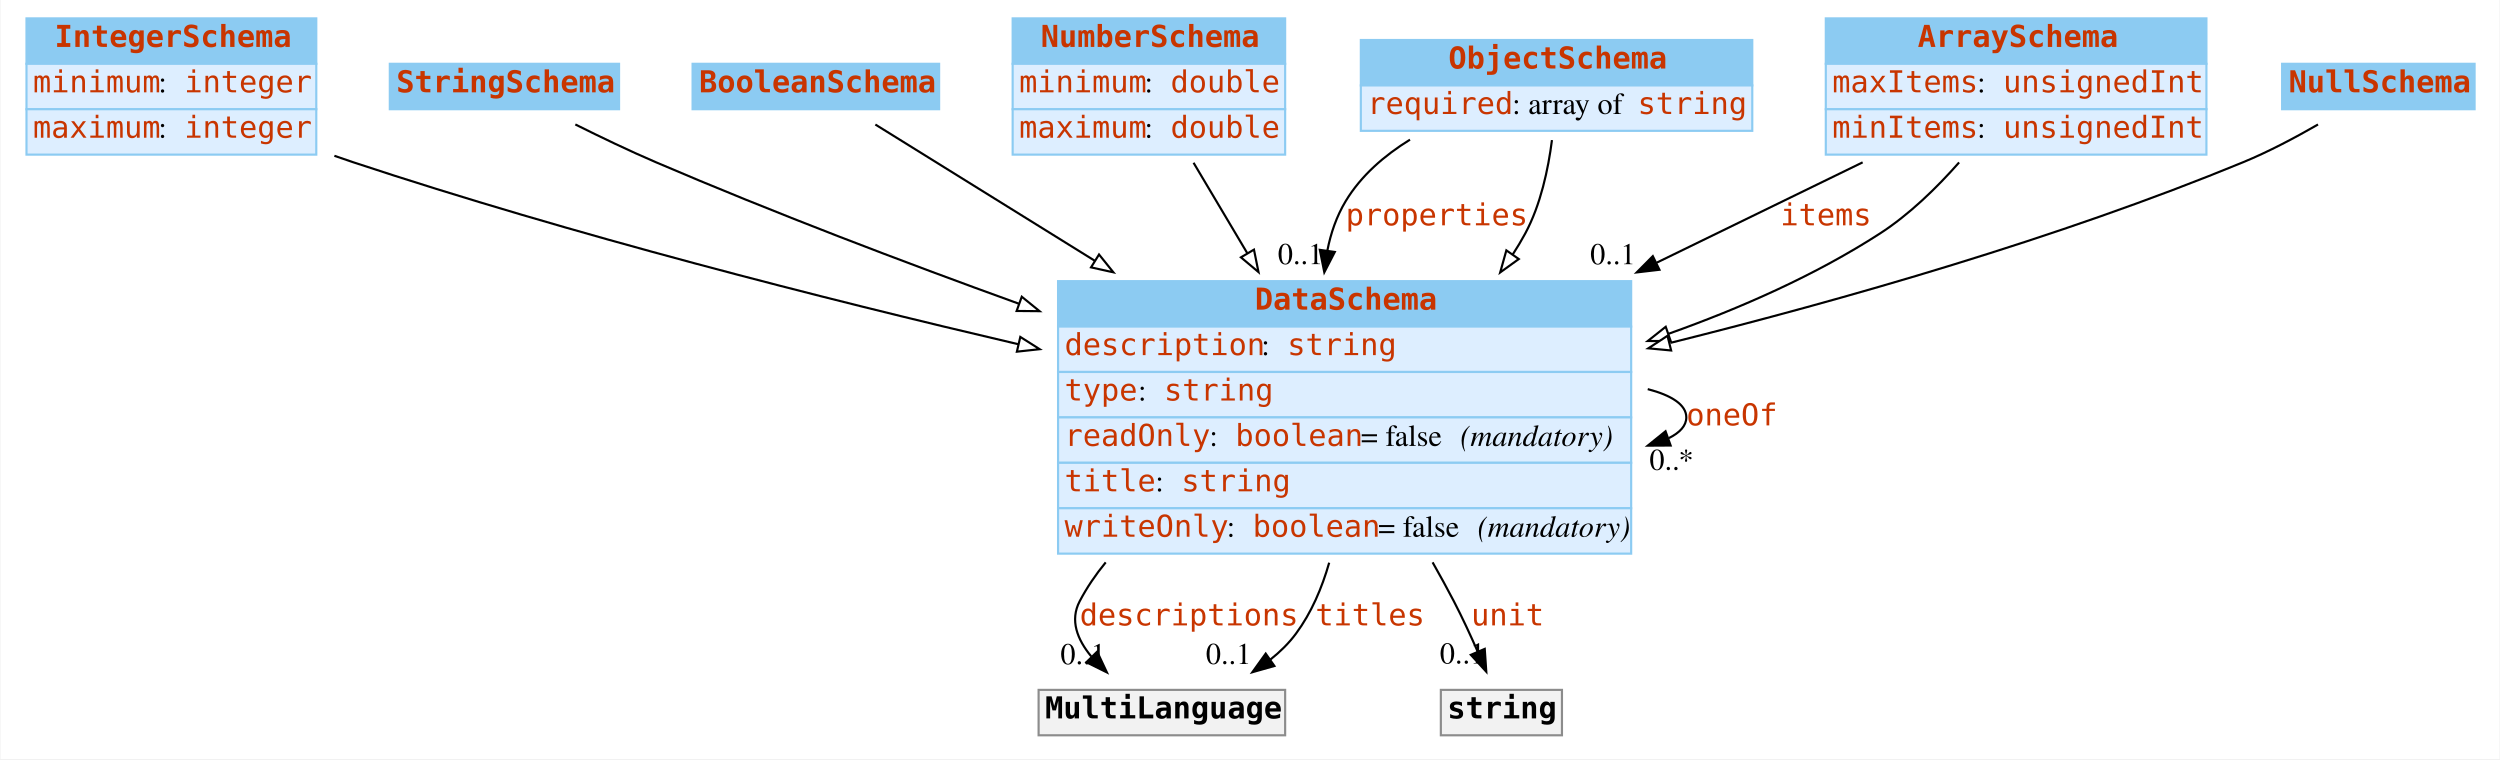
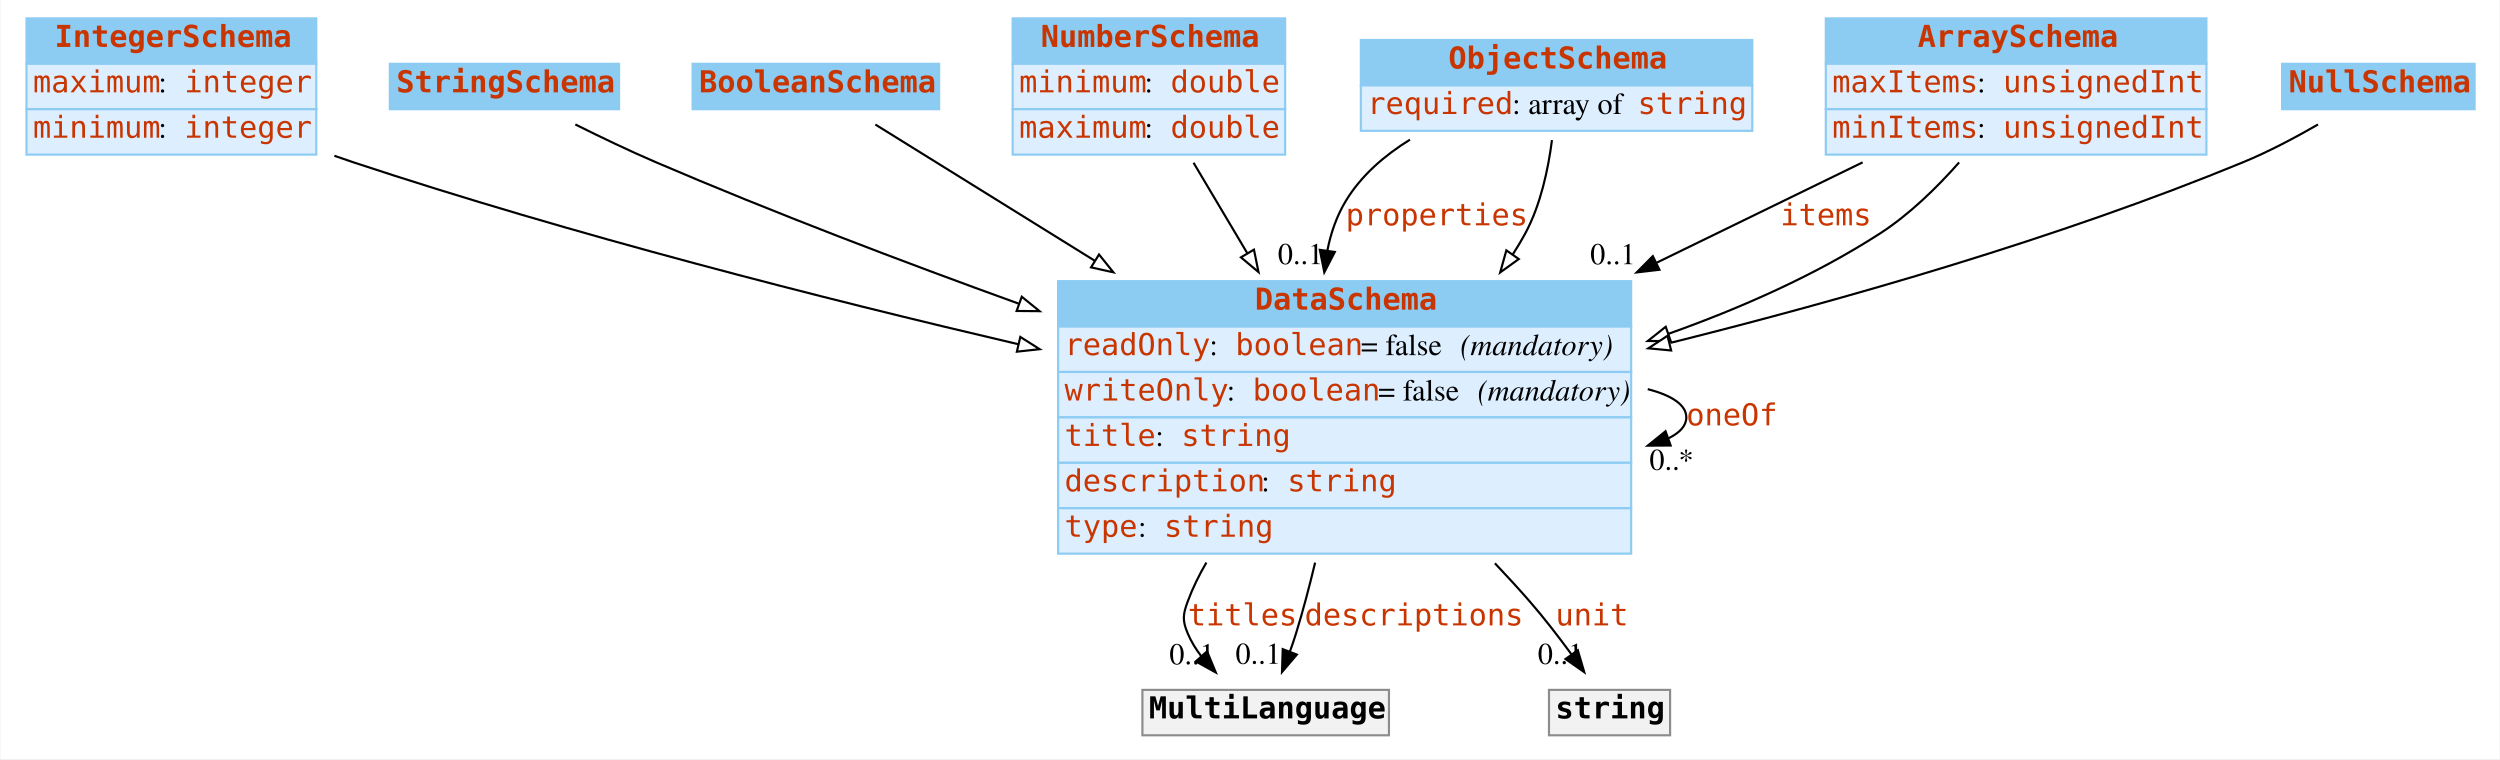
<svg xmlns="http://www.w3.org/2000/svg" width="1156pt" height="351pt" viewBox="0.00 0.00 1155.50 351.00">
  <g id="graph0" class="graph" transform="scale(1 1) rotate(0) translate(4 347)">
    <polygon fill="white" stroke="none" points="-4,4 -4,-347 1151.5,-347 1151.5,4 -4,4" />
    <g id="node1" class="node">
      <polygon fill="#8ccbf2" stroke="none" points="8,-317.5 8,-338.5 142,-338.5 142,-317.5 8,-317.5" />
      <polygon fill="none" stroke="#8ccbf2" points="8,-317.5 8,-338.5 142,-338.5 142,-317.5 8,-317.5" />
      <text text-anchor="start" x="21" y="-325.3" font-family="mono" font-weight="bold" font-size="14.00" fill="#c83500">IntegerSchema</text>
      <polygon fill="#ddeeff" stroke="none" points="8,-296.5 8,-317.5 142,-317.5 142,-296.5 8,-296.5" />
      <polygon fill="none" stroke="#8ccbf2" points="8,-296.5 8,-317.5 142,-317.5 142,-296.5 8,-296.5" />
-       <text text-anchor="start" x="11" y="-304.3" font-family="mono" font-size="14.00" fill="#c83500">minimum</text>
+       <text text-anchor="start" x="11" y="-304.3" font-family="mono" font-size="14.00" fill="#c83500">maximum</text>
      <text text-anchor="start" x="69" y="-304.3" font-family="Times,serif" font-size="14.00"> : </text>
      <text text-anchor="start" x="81" y="-304.3" font-family="mono" font-size="14.00" fill="#c83500">integer</text>
      <polygon fill="#ddeeff" stroke="none" points="8,-275.5 8,-296.5 142,-296.5 142,-275.5 8,-275.5" />
      <polygon fill="none" stroke="#8ccbf2" points="8,-275.5 8,-296.5 142,-296.5 142,-275.5 8,-275.5" />
-       <text text-anchor="start" x="11" y="-283.3" font-family="mono" font-size="14.00" fill="#c83500">maximum</text>
+       <text text-anchor="start" x="11" y="-283.3" font-family="mono" font-size="14.00" fill="#c83500">minimum</text>
      <text text-anchor="start" x="69" y="-283.3" font-family="Times,serif" font-size="14.00"> : </text>
      <text text-anchor="start" x="81" y="-283.3" font-family="mono" font-size="14.00" fill="#c83500">integer</text>
    </g>
    <g id="node8" class="node">
      <polygon fill="#8ccbf2" stroke="none" points="485,-196 485,-217 750,-217 750,-196 485,-196" />
      <polygon fill="none" stroke="#8ccbf2" points="485,-196 485,-217 750,-217 750,-196 485,-196" />
      <text text-anchor="start" x="576" y="-203.8" font-family="mono" font-weight="bold" font-size="14.00" fill="#c83500">DataSchema</text>
      <polygon fill="#ddeeff" stroke="none" points="485,-175 485,-196 750,-196 750,-175 485,-175" />
      <polygon fill="none" stroke="#8ccbf2" points="485,-175 485,-196 750,-196 750,-175 485,-175" />
-       <text text-anchor="start" x="488" y="-182.8" font-family="mono" font-size="14.00" fill="#c83500">description</text>
-       <text text-anchor="start" x="579" y="-182.8" font-family="Times,serif" font-size="14.00"> : </text>
-       <text text-anchor="start" x="591" y="-182.8" font-family="mono" font-size="14.00" fill="#c83500">string</text>
+       <text text-anchor="start" x="488" y="-182.8" font-family="mono" font-size="14.00" fill="#c83500">readOnly</text>
+       <text text-anchor="start" x="555" y="-182.8" font-family="Times,serif" font-size="14.00"> : </text>
+       <text text-anchor="start" x="567" y="-182.8" font-family="mono" font-size="14.00" fill="#c83500">boolean</text>
+       <text text-anchor="start" x="625" y="-182.8" font-family="Times,serif" font-size="14.00"> = false </text>
+       <text text-anchor="start" x="671" y="-182.8" font-family="Times,serif" font-style="italic" font-size="14.00">(mandatory)</text>
      <polygon fill="#ddeeff" stroke="none" points="485,-154 485,-175 750,-175 750,-154 485,-154" />
      <polygon fill="none" stroke="#8ccbf2" points="485,-154 485,-175 750,-175 750,-154 485,-154" />
-       <text text-anchor="start" x="488" y="-161.8" font-family="mono" font-size="14.00" fill="#c83500">type</text>
-       <text text-anchor="start" x="522" y="-161.8" font-family="Times,serif" font-size="14.00"> : </text>
-       <text text-anchor="start" x="534" y="-161.8" font-family="mono" font-size="14.00" fill="#c83500">string</text>
+       <text text-anchor="start" x="488" y="-161.8" font-family="mono" font-size="14.00" fill="#c83500">writeOnly</text>
+       <text text-anchor="start" x="563" y="-161.8" font-family="Times,serif" font-size="14.00"> : </text>
+       <text text-anchor="start" x="575" y="-161.8" font-family="mono" font-size="14.00" fill="#c83500">boolean</text>
+       <text text-anchor="start" x="633" y="-161.8" font-family="Times,serif" font-size="14.00"> = false </text>
+       <text text-anchor="start" x="679" y="-161.8" font-family="Times,serif" font-style="italic" font-size="14.00">(mandatory)</text>
      <polygon fill="#ddeeff" stroke="none" points="485,-133 485,-154 750,-154 750,-133 485,-133" />
      <polygon fill="none" stroke="#8ccbf2" points="485,-133 485,-154 750,-154 750,-133 485,-133" />
-       <text text-anchor="start" x="488" y="-140.8" font-family="mono" font-size="14.00" fill="#c83500">readOnly</text>
-       <text text-anchor="start" x="555" y="-140.8" font-family="Times,serif" font-size="14.00"> : </text>
-       <text text-anchor="start" x="567" y="-140.8" font-family="mono" font-size="14.00" fill="#c83500">boolean</text>
-       <text text-anchor="start" x="625" y="-140.8" font-family="Times,serif" font-size="14.00"> = false </text>
-       <text text-anchor="start" x="671" y="-140.8" font-family="Times,serif" font-style="italic" font-size="14.00">(mandatory)</text>
+       <text text-anchor="start" x="488" y="-140.8" font-family="mono" font-size="14.00" fill="#c83500">title</text>
+       <text text-anchor="start" x="530" y="-140.8" font-family="Times,serif" font-size="14.00"> : </text>
+       <text text-anchor="start" x="542" y="-140.8" font-family="mono" font-size="14.00" fill="#c83500">string</text>
      <polygon fill="#ddeeff" stroke="none" points="485,-112 485,-133 750,-133 750,-112 485,-112" />
      <polygon fill="none" stroke="#8ccbf2" points="485,-112 485,-133 750,-133 750,-112 485,-112" />
-       <text text-anchor="start" x="488" y="-119.8" font-family="mono" font-size="14.00" fill="#c83500">title</text>
-       <text text-anchor="start" x="530" y="-119.8" font-family="Times,serif" font-size="14.00"> : </text>
-       <text text-anchor="start" x="542" y="-119.8" font-family="mono" font-size="14.00" fill="#c83500">string</text>
+       <text text-anchor="start" x="488" y="-119.8" font-family="mono" font-size="14.00" fill="#c83500">description</text>
+       <text text-anchor="start" x="579" y="-119.8" font-family="Times,serif" font-size="14.00"> : </text>
+       <text text-anchor="start" x="591" y="-119.8" font-family="mono" font-size="14.00" fill="#c83500">string</text>
      <polygon fill="#ddeeff" stroke="none" points="485,-91 485,-112 750,-112 750,-91 485,-91" />
      <polygon fill="none" stroke="#8ccbf2" points="485,-91 485,-112 750,-112 750,-91 485,-91" />
-       <text text-anchor="start" x="488" y="-98.8" font-family="mono" font-size="14.00" fill="#c83500">writeOnly</text>
-       <text text-anchor="start" x="563" y="-98.8" font-family="Times,serif" font-size="14.00"> : </text>
-       <text text-anchor="start" x="575" y="-98.8" font-family="mono" font-size="14.00" fill="#c83500">boolean</text>
-       <text text-anchor="start" x="633" y="-98.8" font-family="Times,serif" font-size="14.00"> = false </text>
-       <text text-anchor="start" x="679" y="-98.8" font-family="Times,serif" font-style="italic" font-size="14.00">(mandatory)</text>
+       <text text-anchor="start" x="488" y="-98.8" font-family="mono" font-size="14.00" fill="#c83500">type</text>
+       <text text-anchor="start" x="522" y="-98.8" font-family="Times,serif" font-size="14.00"> : </text>
+       <text text-anchor="start" x="534" y="-98.8" font-family="mono" font-size="14.00" fill="#c83500">string</text>
    </g>
-     <g id="edge9" class="edge">
+     <g id="edge10" class="edge">
      <path fill="none" stroke="black" d="M150.369,-274.964C153.272,-273.934 156.157,-272.942 159,-272 260.191,-238.477 376.605,-208.851 466.743,-187.798" />
      <polygon fill="white" stroke="black" points="467.543,-191.206 476.49,-185.531 465.957,-184.388 467.543,-191.206" />
    </g>
    <g id="node2" class="node">
      <polygon fill="#8ccbf2" stroke="none" points="176,-296.5 176,-317.5 282,-317.5 282,-296.5 176,-296.5" />
      <polygon fill="none" stroke="#8ccbf2" points="176,-296.5 176,-317.5 282,-317.5 282,-296.5 176,-296.5" />
      <text text-anchor="start" x="179" y="-304.3" font-family="mono" font-weight="bold" font-size="14.00" fill="#c83500">StringSchema</text>
    </g>
    <g id="edge13" class="edge">
      <path fill="none" stroke="black" d="M261.782,-289.455C273.412,-283.645 286.673,-277.288 299,-272 353.06,-248.809 413.406,-225.884 466.88,-206.556" />
      <polygon fill="white" stroke="black" points="468.213,-209.796 476.435,-203.114 465.84,-203.21 468.213,-209.796" />
    </g>
    <g id="node3" class="node">
      <polygon fill="#8ccbf2" stroke="none" points="316,-296.5 316,-317.5 430,-317.5 430,-296.5 316,-296.5" />
      <polygon fill="none" stroke="#8ccbf2" points="316,-296.5 316,-317.5 430,-317.5 430,-296.5 316,-296.5" />
      <text text-anchor="start" x="319" y="-304.3" font-family="mono" font-weight="bold" font-size="14.00" fill="#c83500">BooleanSchema</text>
    </g>
    <g id="edge11" class="edge">
      <path fill="none" stroke="black" d="M400.516,-289.416C425.544,-273.876 464.241,-249.848 502.035,-226.382" />
      <polygon fill="white" stroke="black" points="503.939,-229.32 510.588,-221.071 500.246,-223.373 503.939,-229.32" />
    </g>
    <g id="node4" class="node">
      <polygon fill="#8ccbf2" stroke="none" points="464,-317.5 464,-338.5 590,-338.5 590,-317.5 464,-317.5" />
      <polygon fill="none" stroke="#8ccbf2" points="464,-317.5 464,-338.5 590,-338.5 590,-317.5 464,-317.5" />
      <text text-anchor="start" x="477" y="-325.3" font-family="mono" font-weight="bold" font-size="14.00" fill="#c83500">NumberSchema</text>
      <polygon fill="#ddeeff" stroke="none" points="464,-296.5 464,-317.5 590,-317.5 590,-296.5 464,-296.5" />
      <polygon fill="none" stroke="#8ccbf2" points="464,-296.5 464,-317.5 590,-317.5 590,-296.5 464,-296.5" />
      <text text-anchor="start" x="467" y="-304.3" font-family="mono" font-size="14.00" fill="#c83500">minimum</text>
      <text text-anchor="start" x="525" y="-304.3" font-family="Times,serif" font-size="14.00"> : </text>
      <text text-anchor="start" x="537" y="-304.3" font-family="mono" font-size="14.00" fill="#c83500">double</text>
      <polygon fill="#ddeeff" stroke="none" points="464,-275.5 464,-296.5 590,-296.5 590,-275.5 464,-275.5" />
      <polygon fill="none" stroke="#8ccbf2" points="464,-275.5 464,-296.5 590,-296.5 590,-275.5 464,-275.5" />
      <text text-anchor="start" x="467" y="-283.3" font-family="mono" font-size="14.00" fill="#c83500">maximum</text>
      <text text-anchor="start" x="525" y="-283.3" font-family="Times,serif" font-size="14.00"> : </text>
      <text text-anchor="start" x="537" y="-283.3" font-family="mono" font-size="14.00" fill="#c83500">double</text>
    </g>
-     <g id="edge10" class="edge">
+     <g id="edge9" class="edge">
      <path fill="none" stroke="black" d="M547.648,-271.743C555.11,-259.182 563.85,-244.47 572.562,-229.804" />
      <polygon fill="white" stroke="black" points="575.58,-231.577 577.678,-221.192 569.562,-228.002 575.58,-231.577" />
    </g>
    <g id="node5" class="node">
      <polygon fill="#8ccbf2" stroke="none" points="625,-307.5 625,-328.5 806,-328.5 806,-307.5 625,-307.5" />
      <polygon fill="none" stroke="#8ccbf2" points="625,-307.5 625,-328.5 806,-328.5 806,-307.5 625,-307.5" />
      <text text-anchor="start" x="665.5" y="-315.3" font-family="mono" font-weight="bold" font-size="14.00" fill="#c83500">ObjectSchema</text>
      <polygon fill="#ddeeff" stroke="none" points="625,-286.5 625,-307.5 806,-307.5 806,-286.5 625,-286.5" />
      <polygon fill="none" stroke="#8ccbf2" points="625,-286.5 625,-307.5 806,-307.5 806,-286.5 625,-286.5" />
      <text text-anchor="start" x="628" y="-294.3" font-family="mono" font-size="14.00" fill="#c83500">required</text>
      <text text-anchor="start" x="695" y="-294.3" font-family="Times,serif" font-size="14.00"> : array of </text>
      <text text-anchor="start" x="753" y="-294.3" font-family="mono" font-size="14.00" fill="#c83500">string</text>
    </g>
    <g id="edge1" class="edge">
      <path fill="none" stroke="black" d="M647.732,-282.423C635.903,-275.127 625.117,-265.808 618,-254 613.774,-246.988 611.086,-239.158 609.509,-231.057" />
      <polygon fill="black" stroke="black" points="612.965,-230.495 608.11,-221.078 606.033,-231.467 612.965,-230.495" />
      <text text-anchor="start" x="618" y="-242.8" font-family="mono" font-size="14.00" fill="#c83500">properties</text>
      <text text-anchor="middle" x="597.11" y="-224.878" font-family="Times,serif" font-size="14.00">0..1</text>
    </g>
-     <g id="edge8" class="edge">
+     <g id="edge7" class="edge">
      <path fill="none" stroke="black" d="M713.377,-282.225C711.666,-268.829 708.163,-252.27 701,-239 699.231,-235.722 697.293,-232.488 695.219,-229.309" />
      <polygon fill="white" stroke="black" points="698.03,-227.221 689.434,-221.027 692.291,-231.23 698.03,-227.221" />
    </g>
    <g id="node6" class="node">
      <polygon fill="#8ccbf2" stroke="none" points="840,-317.5 840,-338.5 1016,-338.5 1016,-317.5 840,-317.5" />
      <polygon fill="none" stroke="#8ccbf2" points="840,-317.5 840,-338.5 1016,-338.5 1016,-317.5 840,-317.5" />
      <text text-anchor="start" x="882.5" y="-325.3" font-family="mono" font-weight="bold" font-size="14.00" fill="#c83500">ArraySchema</text>
      <polygon fill="#ddeeff" stroke="none" points="840,-296.5 840,-317.5 1016,-317.5 1016,-296.5 840,-296.5" />
      <polygon fill="none" stroke="#8ccbf2" points="840,-296.5 840,-317.5 1016,-317.5 1016,-296.5 840,-296.5" />
      <text text-anchor="start" x="843" y="-304.3" font-family="mono" font-size="14.00" fill="#c83500">maxItems</text>
      <text text-anchor="start" x="910" y="-304.3" font-family="Times,serif" font-size="14.00"> : </text>
      <text text-anchor="start" x="922" y="-304.3" font-family="mono" font-size="14.00" fill="#c83500">unsignedInt</text>
      <polygon fill="#ddeeff" stroke="none" points="840,-275.5 840,-296.5 1016,-296.5 1016,-275.5 840,-275.5" />
      <polygon fill="none" stroke="#8ccbf2" points="840,-275.5 840,-296.5 1016,-296.5 1016,-275.5 840,-275.5" />
      <text text-anchor="start" x="843" y="-283.3" font-family="mono" font-size="14.00" fill="#c83500">minItems</text>
      <text text-anchor="start" x="910" y="-283.3" font-family="Times,serif" font-size="14.00"> : </text>
      <text text-anchor="start" x="922" y="-283.3" font-family="mono" font-size="14.00" fill="#c83500">unsignedInt</text>
    </g>
    <g id="edge2" class="edge">
      <path fill="none" stroke="black" d="M857.04,-271.933C828.691,-258.123 794.956,-241.689 761.866,-225.57" />
      <polygon fill="black" stroke="black" points="763.078,-222.267 752.555,-221.034 760.012,-228.56 763.078,-222.267" />
      <text text-anchor="start" x="819" y="-242.8" font-family="mono" font-size="14.00" fill="#c83500">items</text>
      <text text-anchor="middle" x="741.555" y="-224.834" font-family="Times,serif" font-size="14.00">0..1</text>
    </g>
-     <g id="edge7" class="edge">
+     <g id="edge8" class="edge">
      <path fill="none" stroke="black" d="M901.641,-271.886C891.278,-260.14 878.602,-247.781 865,-239 835.327,-219.845 800.821,-204.58 767.15,-192.607" />
      <polygon fill="white" stroke="black" points="768.275,-189.293 757.68,-189.317 765.978,-195.905 768.275,-189.293" />
    </g>
    <g id="node7" class="node">
      <polygon fill="#8ccbf2" stroke="none" points="1051,-296.5 1051,-317.5 1140,-317.5 1140,-296.5 1051,-296.5" />
      <polygon fill="none" stroke="#8ccbf2" points="1051,-296.5 1051,-317.5 1140,-317.5 1140,-296.5 1051,-296.5" />
      <text text-anchor="start" x="1054" y="-304.3" font-family="mono" font-weight="bold" font-size="14.00" fill="#c83500">NullSchema</text>
    </g>
    <g id="edge12" class="edge">
      <path fill="none" stroke="black" d="M1067.6,-289.442C1057.06,-283.364 1044.73,-276.835 1033,-272 947.691,-236.836 848.334,-208.455 768.118,-188.455" />
      <polygon fill="white" stroke="black" points="768.481,-184.939 757.933,-185.935 766.799,-191.734 768.481,-184.939" />
    </g>
    <g id="edge4" class="edge">
      <path fill="none" stroke="black" d="M757.658,-167.071C768.688,-164.197 775.5,-159.84 775.5,-154 775.5,-150.168 772.566,-146.974 767.432,-144.419" />
      <polygon fill="black" stroke="black" points="768.253,-140.995 757.658,-140.929 765.899,-147.588 768.253,-140.995" />
      <text text-anchor="start" x="775.5" y="-150.3" font-family="mono" font-size="14.00" fill="#c83500">oneOf</text>
      <text text-anchor="middle" x="768.658" y="-129.729" font-family="Times,serif" font-size="14.00">0..*</text>
    </g>
    <g id="node9" class="node">
-       <polygon fill="#f2f2f2" stroke="none" points="476,-7 476,-28 590,-28 590,-7 476,-7" />
-       <polygon fill="none" stroke="#8c8c8c" points="476,-7 476,-28 590,-28 590,-7 476,-7" />
-       <text text-anchor="start" x="479" y="-14.8" font-family="mono" font-weight="bold" font-size="14.00">MultiLanguage</text>
+       <polygon fill="#f2f2f2" stroke="none" points="524,-7 524,-28 638,-28 638,-7 524,-7" />
+       <polygon fill="none" stroke="#8c8c8c" points="524,-7 524,-28 638,-28 638,-7 524,-7" />
+       <text text-anchor="start" x="527" y="-14.8" font-family="mono" font-weight="bold" font-size="14.00">MultiLanguage</text>
    </g>
    <g id="edge3" class="edge">
-       <path fill="none" stroke="black" d="M507.031,-86.962C502.426,-81.358 498.35,-75.374 495,-69 490.359,-60.169 493.89,-51.264 500.344,-43.465" />
-       <polygon fill="black" stroke="black" points="503.082,-45.672 507.578,-36.078 498.081,-40.773 503.082,-45.672" />
-       <text text-anchor="start" x="495" y="-57.8" font-family="mono" font-size="14.00" fill="#c83500">descriptions</text>
-       <text text-anchor="middle" x="496.578" y="-39.878" font-family="Times,serif" font-size="14.00">0..1</text>
+       <path fill="none" stroke="black" d="M553.584,-86.87C550.2,-81.105 547.266,-75.125 545,-69 542.687,-62.747 542.405,-60.141 545,-54 546.558,-50.311 548.717,-46.819 551.209,-43.573" />
+       <polygon fill="black" stroke="black" points="553.892,-45.823 557.943,-36.034 548.671,-41.16 553.892,-45.823" />
+       <text text-anchor="start" x="545" y="-57.8" font-family="mono" font-size="14.00" fill="#c83500">titles</text>
+       <text text-anchor="middle" x="546.943" y="-39.834" font-family="Times,serif" font-size="14.00">0..1</text>
+     </g>
+     <g id="edge5" class="edge">
+       <path fill="none" stroke="black" d="M603.86,-86.842C601.221,-75.795 598.248,-64.514 595,-54 594.149,-51.245 593.176,-48.401 592.149,-45.581" />
+       <polygon fill="black" stroke="black" points="595.411,-44.314 588.542,-36.247 588.882,-46.837 595.411,-44.314" />
+       <text text-anchor="start" x="599" y="-57.8" font-family="mono" font-size="14.00" fill="#c83500">descriptions</text>
+       <text text-anchor="middle" x="577.542" y="-40.047" font-family="Times,serif" font-size="14.00">0..1</text>
+     </g>
+     <g id="node10" class="node">
+       <polygon fill="#f2f2f2" stroke="none" points="712,-7 712,-28 768,-28 768,-7 712,-7" />
+       <polygon fill="none" stroke="#8c8c8c" points="712,-7 712,-28 768,-28 768,-7 712,-7" />
+       <text text-anchor="start" x="715" y="-14.8" font-family="mono" font-weight="bold" font-size="14.00">string</text>
    </g>
    <g id="edge6" class="edge">
-       <path fill="none" stroke="black" d="M610.366,-86.807C607.022,-75.113 602.129,-63.619 595,-54 591.688,-49.531 587.625,-45.552 583.177,-42.028" />
-       <polygon fill="black" stroke="black" points="585.029,-39.052 574.834,-36.17 581.007,-44.781 585.029,-39.052" />
-       <text text-anchor="start" x="604" y="-57.8" font-family="mono" font-size="14.00" fill="#c83500">titles</text>
-       <text text-anchor="middle" x="563.834" y="-39.97" font-family="Times,serif" font-size="14.00">0..1</text>
-     </g>
-     <g id="node10" class="node">
-       <polygon fill="#f2f2f2" stroke="none" points="662,-7 662,-28 718,-28 718,-7 662,-7" />
-       <polygon fill="none" stroke="#8c8c8c" points="662,-7 662,-28 718,-28 718,-7 662,-7" />
-       <text text-anchor="start" x="665" y="-14.8" font-family="mono" font-weight="bold" font-size="14.00">string</text>
-     </g>
-     <g id="edge5" class="edge">
-       <path fill="none" stroke="black" d="M658.186,-86.976C661.607,-80.954 664.927,-74.901 668,-69 671.88,-61.548 675.71,-53.265 679.059,-45.62" />
-       <polygon fill="black" stroke="black" points="682.294,-46.957 683.012,-36.387 675.859,-44.202 682.294,-46.957" />
-       <text text-anchor="start" x="676" y="-57.8" font-family="mono" font-size="14.00" fill="#c83500">unit</text>
-       <text text-anchor="middle" x="672.012" y="-40.187" font-family="Times,serif" font-size="14.00">0..1</text>
+       <path fill="none" stroke="black" d="M686.987,-86.535C692.52,-80.713 697.925,-74.82 703,-69 709.671,-61.349 716.432,-52.576 722.317,-44.535" />
+       <polygon fill="black" stroke="black" points="725.322,-46.35 728.313,-36.186 719.637,-42.267 725.322,-46.35" />
+       <text text-anchor="start" x="715" y="-57.8" font-family="mono" font-size="14.00" fill="#c83500">unit</text>
+       <text text-anchor="middle" x="717.313" y="-39.986" font-family="Times,serif" font-size="14.00">0..1</text>
    </g>
  </g>
</svg>
